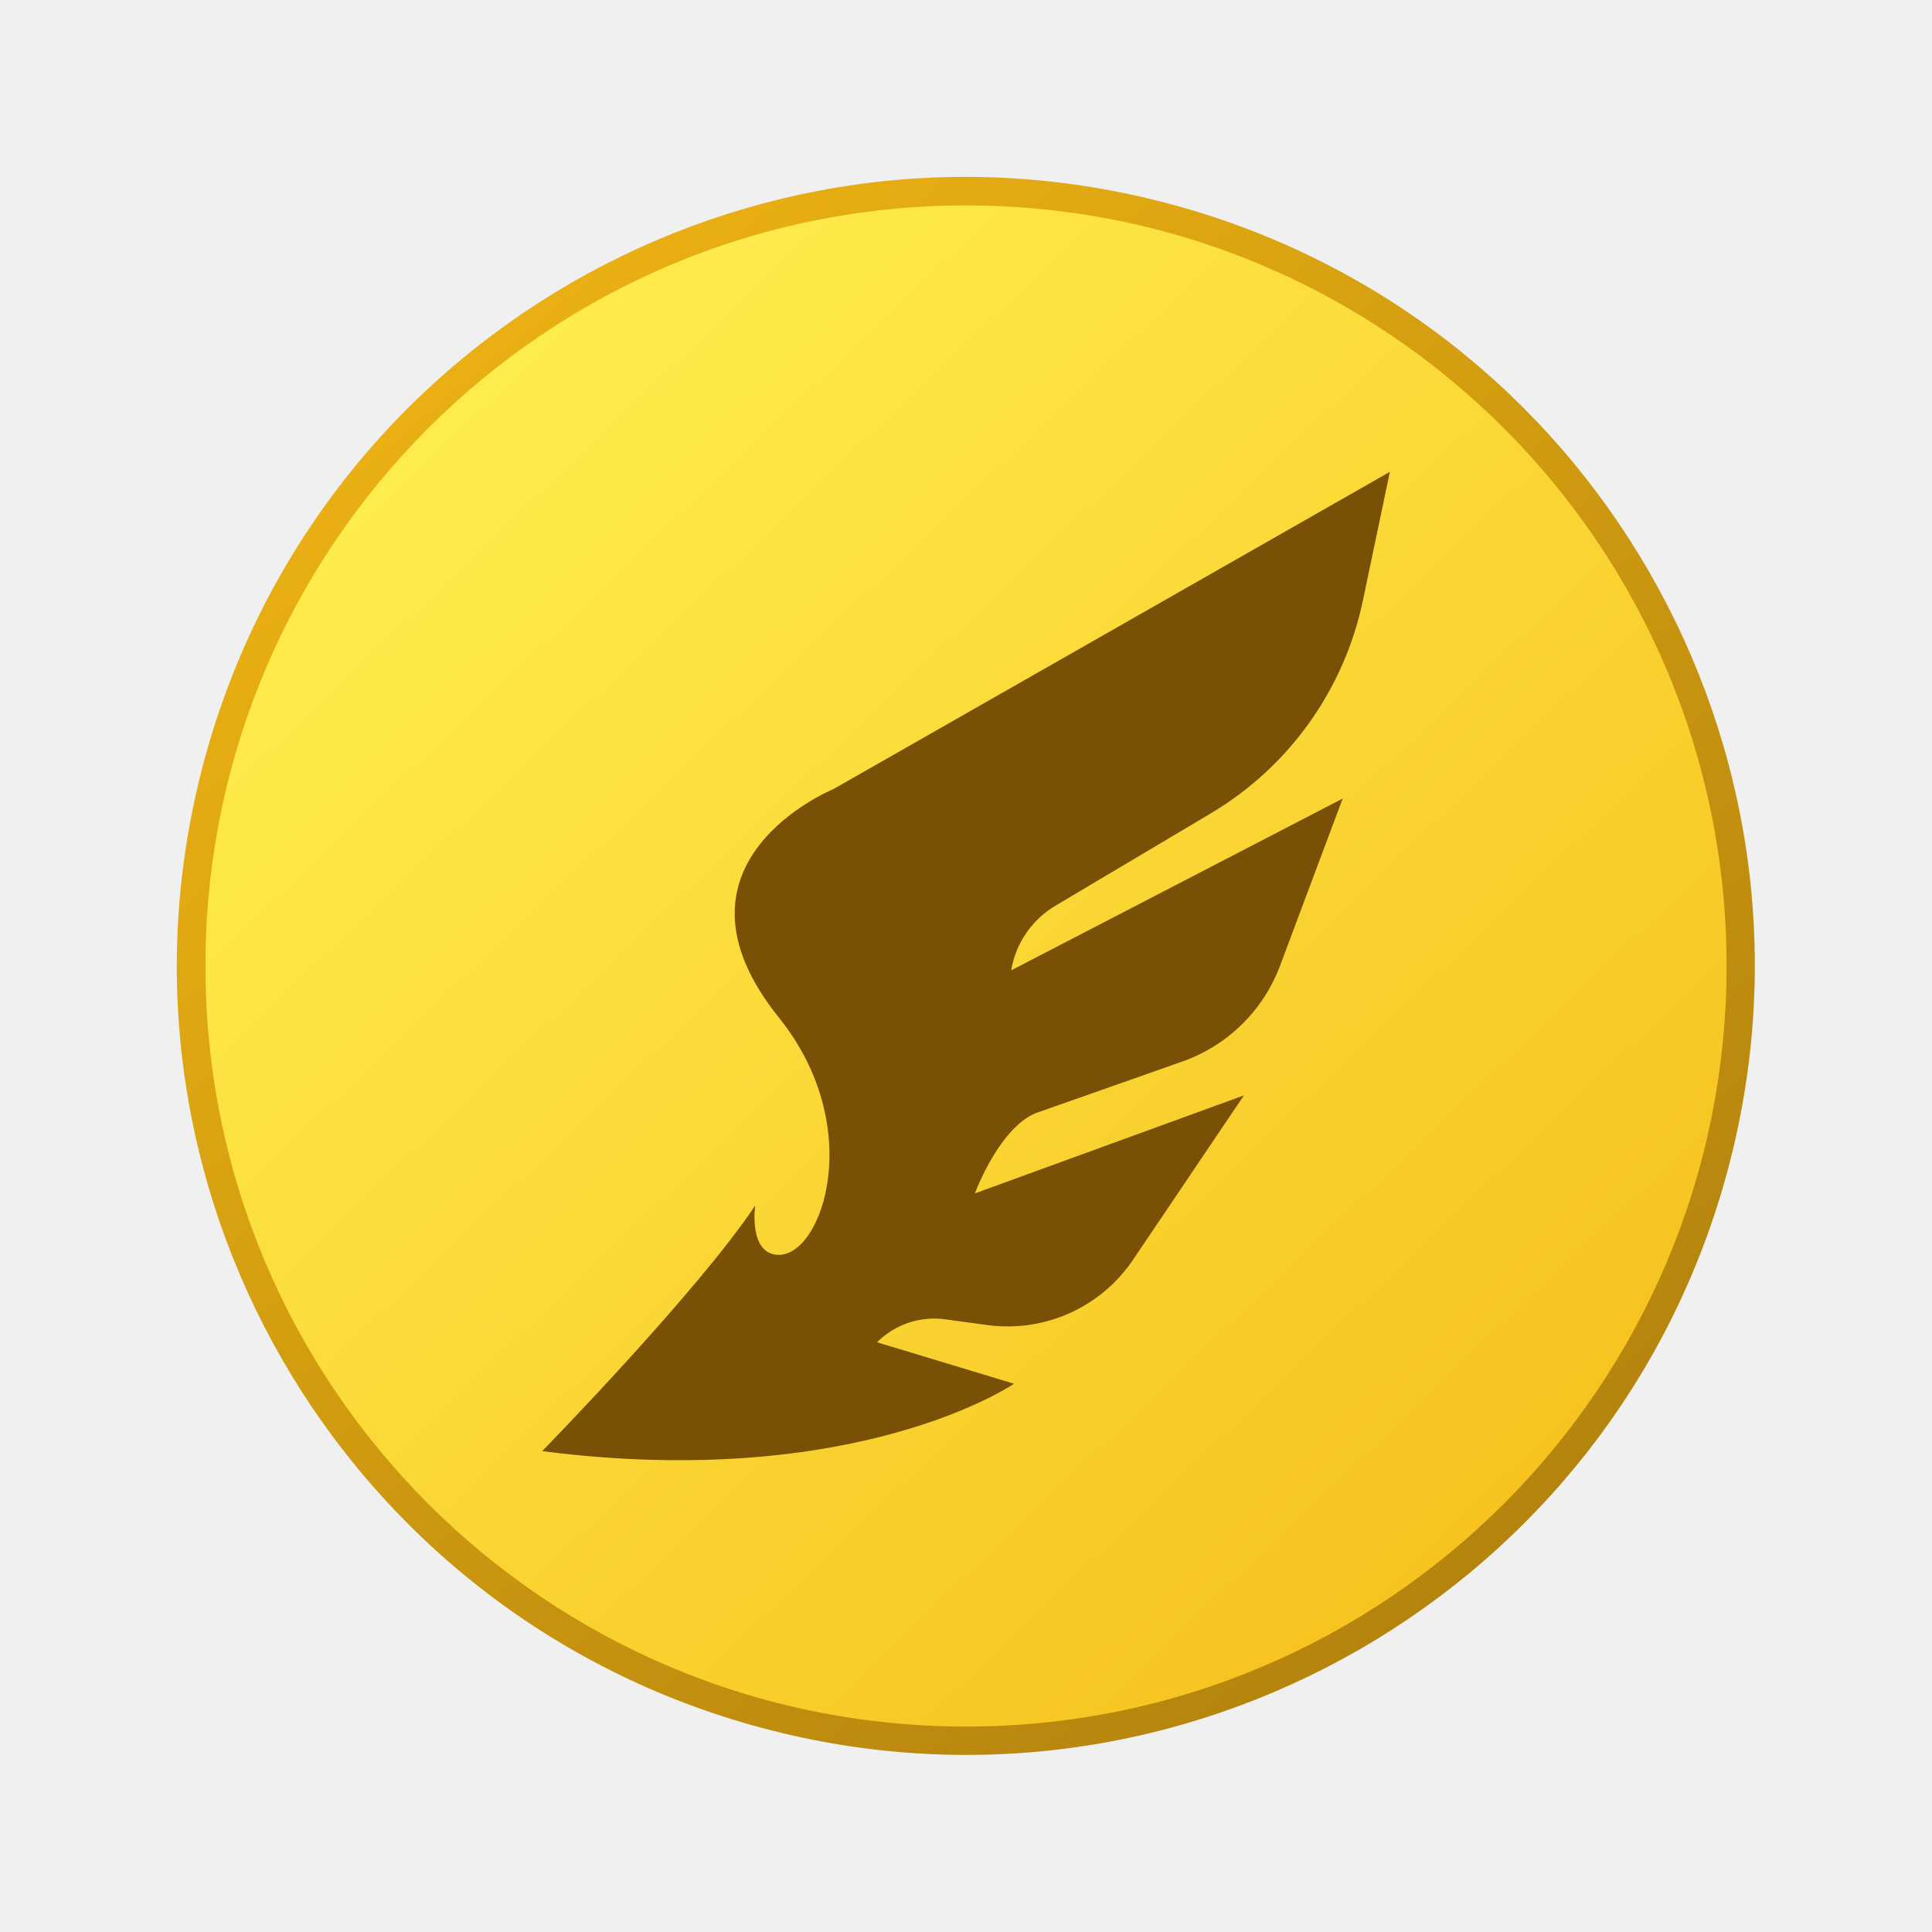
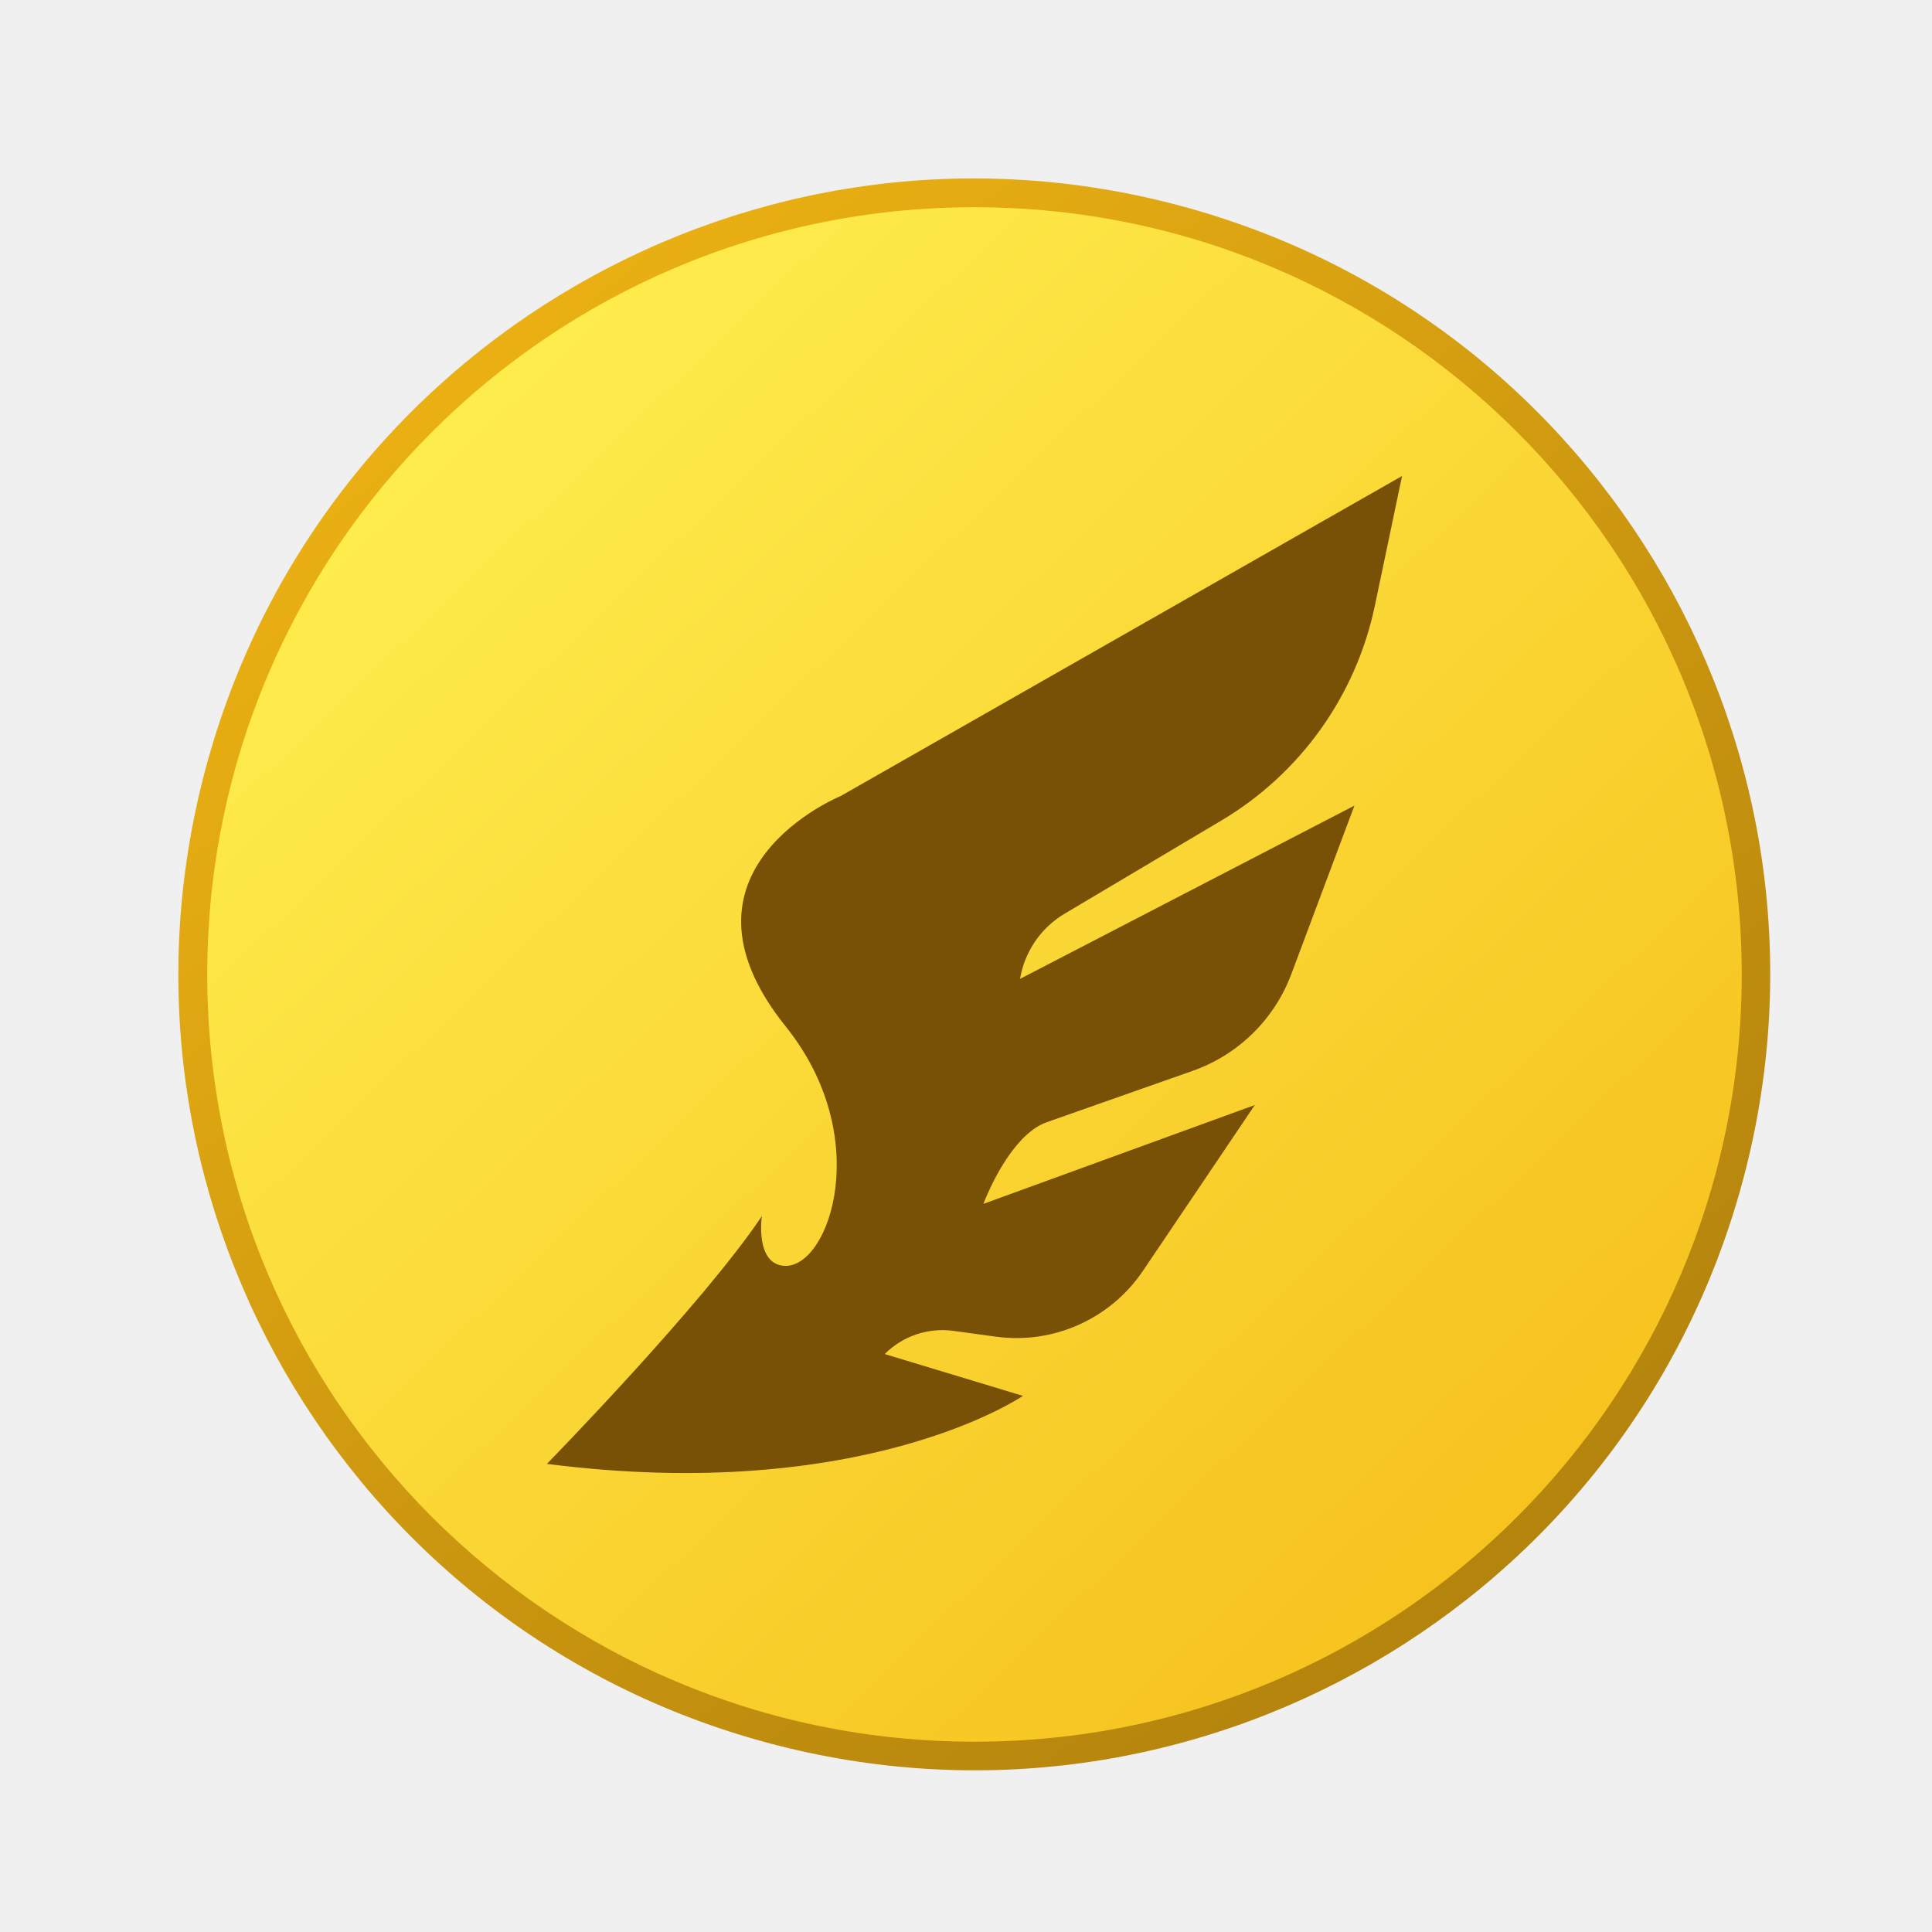
- <svg xmlns="http://www.w3.org/2000/svg" id="Group_1049" data-name="Group 1049" width="97.851" height="97.851" viewBox="0 0 97.851 97.851">
+ <svg xmlns="http://www.w3.org/2000/svg" id="Group_1049" data-name="Group 1049" width="97.851" height="97.851" viewBox="0 0 97 97">
  <defs>
    <linearGradient id="linear-gradient" x1="1.57" y1="-0.864" x2="0.131" y2="1.121" gradientUnits="objectBoundingBox">
      <stop offset="0" stop-color="#734e06" />
      <stop offset="1" stop-color="#f5b914" />
    </linearGradient>
    <linearGradient id="linear-gradient-2" x1="0.093" x2="1.047" y2="1" gradientUnits="objectBoundingBox">
      <stop offset="0" stop-color="#fff253" />
      <stop offset="1" stop-color="#f5b914" />
    </linearGradient>
    <filter id="Path_3017">
      <feOffset dy="5" />
      <feFlood flood-opacity="0.161" result="color" />
      <feComposite operator="out" in="SourceGraphic" in2="blur" />
      <feComposite operator="in" in="color" />
      <feComposite operator="in" in2="SourceGraphic" />
    </filter>
  </defs>
  <circle id="Ellipse_236" data-name="Ellipse 236" cx="39.947" cy="39.947" r="39.947" transform="matrix(-0.259, 0.966, -0.966, -0.259, 97.851, 20.678)" fill="url(#linear-gradient)" />
  <circle id="Ellipse_235" data-name="Ellipse 235" cx="38.521" cy="38.521" r="38.521" transform="translate(10.405 10.404)" fill="url(#linear-gradient-2)" />
  <g data-type="innerShadowGroup">
    <path id="Path_3017-2" data-name="Path 3017" d="M76.3,49.6s7.878-8.063,10.792-12.441c0,0-.362,2.482,1.195,2.5,2.228,0,4.44-6.5,0-12.025-6.313-7.863,2.76-11.563,2.76-11.563L119.236,0l-1.364,6.506A16.481,16.481,0,0,1,110.163,17.3l-7.886,4.687a4.71,4.71,0,0,0-2.22,3.261l16.789-8.7-3.176,8.479a8.2,8.2,0,0,1-4.949,4.841L101.4,32.445c-1.457.509-2.621,2.667-3.184,4.1l13.629-4.964L106.232,39.9a7.662,7.662,0,0,1-7.377,3.315L96.7,42.921a4.093,4.093,0,0,0-3.438,1.164l6.938,2.1S92.256,51.647,76.3,49.6Z" transform="translate(-48.843 23.897)" fill="#8a5d08" />
    <g transform="matrix(1, 0, 0, 1, 0, 0)" filter="url(#Path_3017)">
      <path id="Path_3017-3" data-name="Path 3017" d="M76.3,49.6s7.878-8.063,10.792-12.441c0,0-.362,2.482,1.195,2.5,2.228,0,4.44-6.5,0-12.025-6.313-7.863,2.76-11.563,2.76-11.563L119.236,0l-1.364,6.506A16.481,16.481,0,0,1,110.163,17.3l-7.886,4.687a4.71,4.71,0,0,0-2.22,3.261l16.789-8.7-3.176,8.479a8.2,8.2,0,0,1-4.949,4.841L101.4,32.445c-1.457.509-2.621,2.667-3.184,4.1l13.629-4.964L106.232,39.9a7.662,7.662,0,0,1-7.377,3.315L96.7,42.921a4.093,4.093,0,0,0-3.438,1.164l6.938,2.1S92.256,51.647,76.3,49.6Z" transform="translate(-48.84 23.9)" fill="#fff" />
    </g>
  </g>
</svg>
